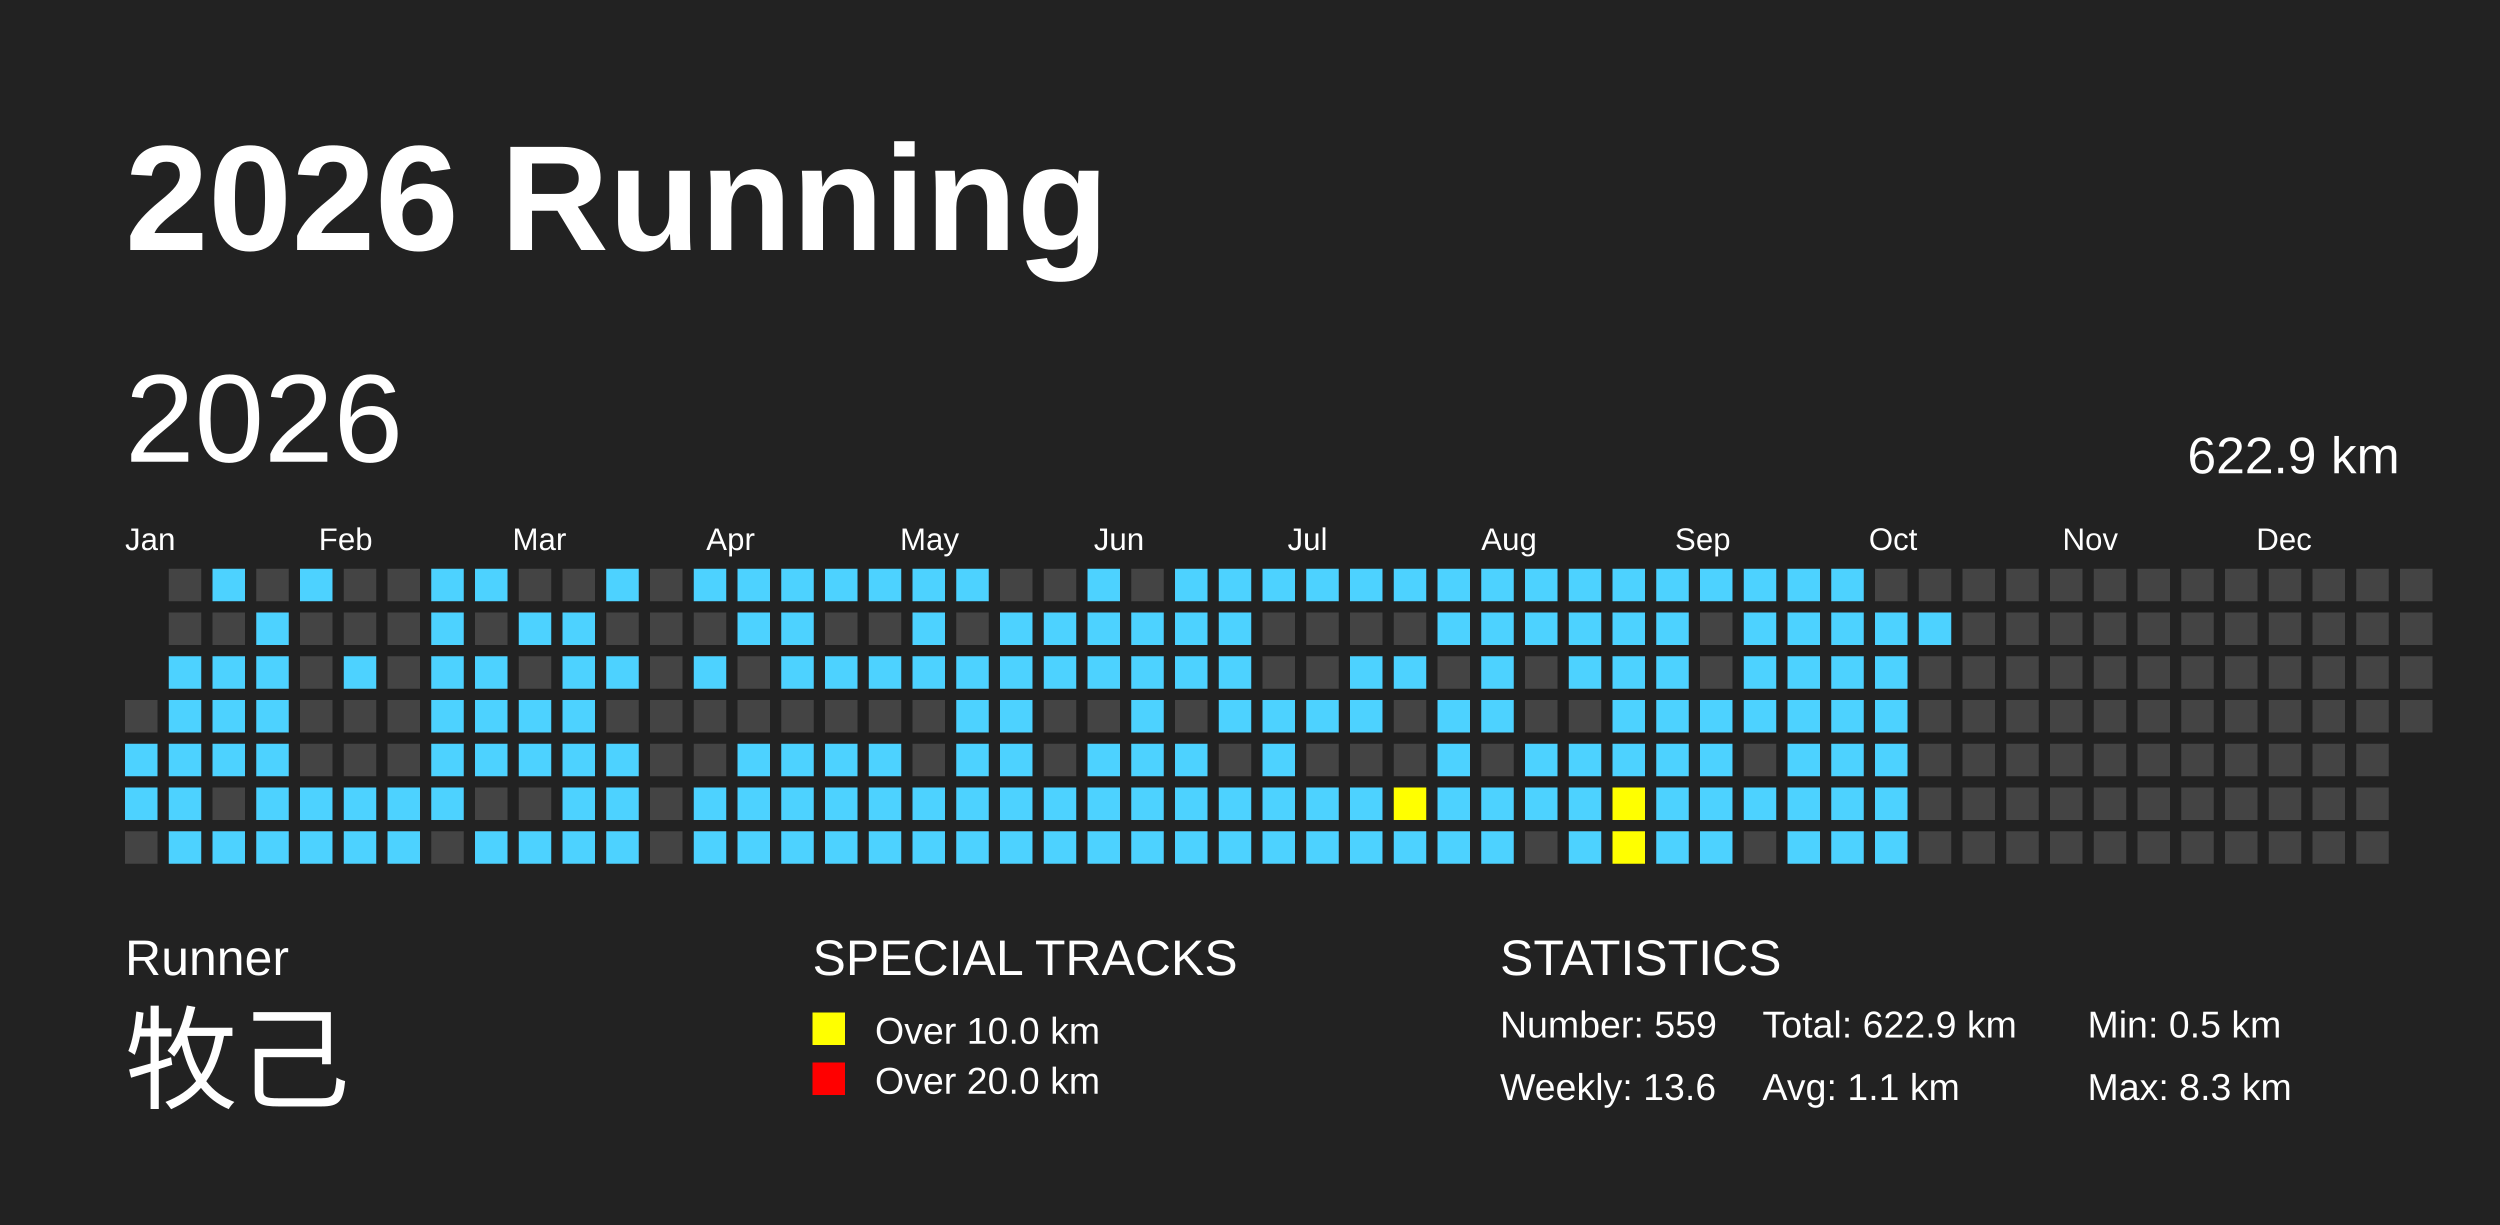
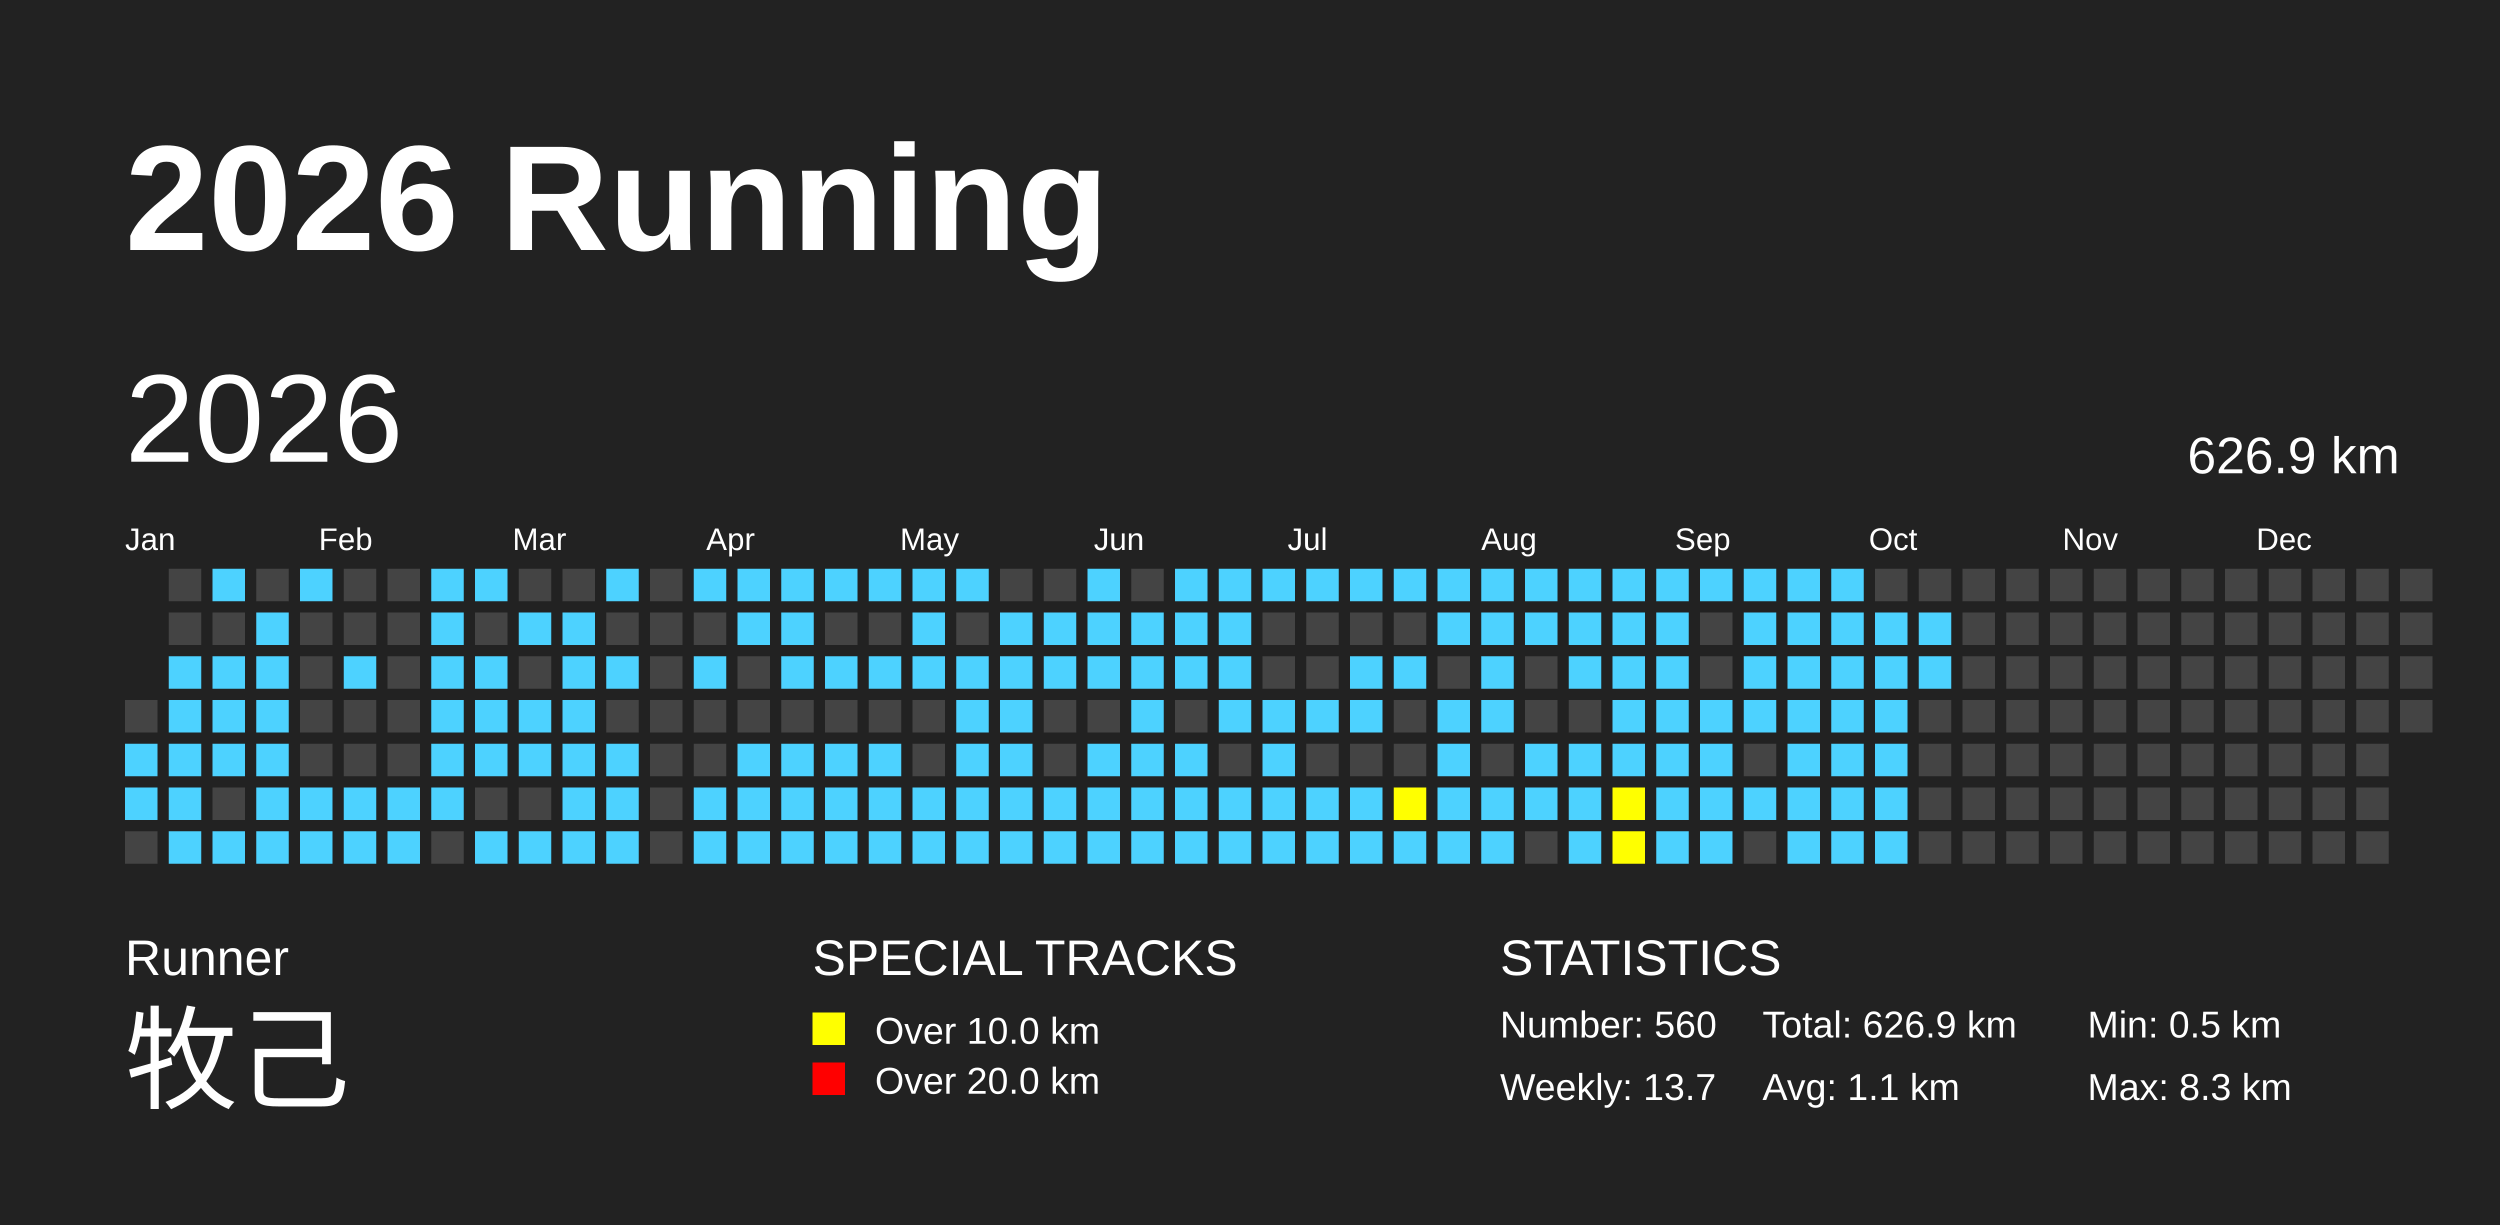
<svg xmlns="http://www.w3.org/2000/svg" baseProfile="full" height="98mm" version="1.1" viewBox="0,0,200,98" width="200mm">
  <defs>
    <pattern height="2" id="indoor-stripe" patternUnits="userSpaceOnUse" width="2">
      <line stroke="white" stroke-opacity="0.45" stroke-width="0.5" x1="0" x2="2" y1="2" y2="0" />
    </pattern>
  </defs>
  <rect fill="#222222" height="98" width="200" x="0" y="0" />
  <text fill="#FFFFFF" style="font-size:12px; font-family:Arial; font-weight:bold;" x="10" y="20">2026 Running</text>
  <text fill="#FFFFFF" style="font-size:4px; font-family:Arial" x="10" y="78">Runner</text>
  <text fill="#FFFFFF" style="font-size:9px; font-family:Arial" x="10" y="88">牧己</text>
  <text fill="#FFFFFF" style="font-size:4px; font-family:Arial" x="65" y="78">SPECIAL TRACKS</text>
  <rect fill="yellow" height="2.6" width="2.6" x="65" y="81" />
  <text fill="#FFFFFF" style="font-size:3px; font-family:Arial" x="70" y="83.5">Over 10.0 km</text>
  <rect fill="red" height="2.6" width="2.6" x="65" y="85" />
  <text fill="#FFFFFF" style="font-size:3px; font-family:Arial" x="70" y="87.5">Over 20.0 km</text>
  <text fill="#FFFFFF" style="font-size:4px; font-family:Arial" x="120" y="78">STATISTICS</text>
-   <text fill="#FFFFFF" style="font-size:3px; font-family:Arial" x="120" y="83">Number: 559</text>
-   <text fill="#FFFFFF" style="font-size:3px; font-family:Arial" x="120" y="88">Weekly: 13.6</text>
-   <text fill="#FFFFFF" style="font-size:3px; font-family:Arial" x="141" y="83">Total: 622.9 km</text>
+   <text fill="#FFFFFF" style="font-size:3px; font-family:Arial" x="120" y="83">Number: 560</text>
+   <text fill="#FFFFFF" style="font-size:3px; font-family:Arial" x="120" y="88">Weekly: 13.7</text>
+   <text fill="#FFFFFF" style="font-size:3px; font-family:Arial" x="141" y="83">Total: 626.9 km</text>
  <text fill="#FFFFFF" style="font-size:3px; font-family:Arial" x="141" y="88">Avg: 1.1 km</text>
  <text fill="#FFFFFF" style="font-size:3px; font-family:Arial" x="167" y="83">Min: 0.5 km</text>
  <text fill="#FFFFFF" style="font-size:3px; font-family:Arial" x="167" y="88">Max: 8.3 km</text>
  <text dominant-baseline="hanging" fill="#FFFFFF" style="font-size:10.0px; font-family:Arial;" x="10" y="30">2026</text>
-   <text dominant-baseline="hanging" fill="#FFFFFF" style="font-size:4.125px; font-family:Arial;" x="175" y="35">622.9 km</text>
+   <text dominant-baseline="hanging" fill="#FFFFFF" style="font-size:4.125px; font-family:Arial;" x="175" y="35">626.9 km</text>
  <text fill="#FFFFFF" style="font-size:2.5px; font-family:Arial" x="10.0" y="44">Jan</text>
  <text fill="#FFFFFF" style="font-size:2.5px; font-family:Arial" x="25.5" y="44">Feb</text>
  <text fill="#FFFFFF" style="font-size:2.5px; font-family:Arial" x="41.0" y="44">Mar</text>
  <text fill="#FFFFFF" style="font-size:2.5px; font-family:Arial" x="56.5" y="44">Apr</text>
  <text fill="#FFFFFF" style="font-size:2.5px; font-family:Arial" x="72.0" y="44">May</text>
  <text fill="#FFFFFF" style="font-size:2.5px; font-family:Arial" x="87.5" y="44">Jun</text>
  <text fill="#FFFFFF" style="font-size:2.5px; font-family:Arial" x="103.0" y="44">Jul</text>
  <text fill="#FFFFFF" style="font-size:2.5px; font-family:Arial" x="118.5" y="44">Aug</text>
  <text fill="#FFFFFF" style="font-size:2.5px; font-family:Arial" x="134.0" y="44">Sep</text>
  <text fill="#FFFFFF" style="font-size:2.5px; font-family:Arial" x="149.5" y="44">Oct</text>
  <text fill="#FFFFFF" style="font-size:2.5px; font-family:Arial" x="165.0" y="44">Nov</text>
  <text fill="#FFFFFF" style="font-size:2.5px; font-family:Arial" x="180.5" y="44">Dec</text>
  <rect fill="#444444" height="2.6" width="2.6" x="10.0" y="56.0" />
  <rect fill="#4DD2FF" height="2.6" width="2.6" x="10.0" y="59.5" />
  <rect fill="#4DD2FF" height="2.6" width="2.6" x="10.0" y="63.0" />
  <rect fill="#444444" height="2.6" width="2.6" x="10.0" y="66.5" />
  <rect fill="#444444" height="2.6" width="2.6" x="13.5" y="45.5" />
  <rect fill="#444444" height="2.6" width="2.6" x="13.5" y="49.0" />
  <rect fill="#4DD2FF" height="2.6" width="2.6" x="13.5" y="52.5" />
  <rect fill="#4DD2FF" height="2.6" width="2.6" x="13.5" y="56.0" />
  <rect fill="#4DD2FF" height="2.6" width="2.6" x="13.5" y="59.5" />
  <rect fill="#4DD2FF" height="2.6" width="2.6" x="13.5" y="63.0" />
  <rect fill="#4DD2FF" height="2.6" width="2.6" x="13.5" y="66.5" />
  <rect fill="#4DD2FF" height="2.6" width="2.6" x="17.0" y="45.5" />
  <rect fill="#444444" height="2.6" width="2.6" x="17.0" y="49.0" />
  <rect fill="#4DD2FF" height="2.6" width="2.6" x="17.0" y="52.5" />
  <rect fill="#4DD2FF" height="2.6" width="2.6" x="17.0" y="56.0" />
  <rect fill="#4DD2FF" height="2.6" width="2.6" x="17.0" y="59.5" />
  <rect fill="#444444" height="2.6" width="2.6" x="17.0" y="63.0" />
  <rect fill="#4DD2FF" height="2.6" width="2.6" x="17.0" y="66.5" />
  <rect fill="#444444" height="2.6" width="2.6" x="20.5" y="45.5" />
  <rect fill="#4DD2FF" height="2.6" width="2.6" x="20.5" y="49.0" />
  <rect fill="#4DD2FF" height="2.6" width="2.6" x="20.5" y="52.5" />
  <rect fill="#4DD2FF" height="2.6" width="2.6" x="20.5" y="56.0" />
  <rect fill="#4DD2FF" height="2.6" width="2.6" x="20.5" y="59.5" />
  <rect fill="#4DD2FF" height="2.6" width="2.6" x="20.5" y="63.0" />
  <rect fill="#4DD2FF" height="2.6" width="2.6" x="20.5" y="66.5" />
  <rect fill="#4DD2FF" height="2.6" width="2.6" x="24.0" y="45.5" />
  <rect fill="#444444" height="2.6" width="2.6" x="24.0" y="49.0" />
  <rect fill="#444444" height="2.6" width="2.6" x="24.0" y="52.5" />
  <rect fill="#444444" height="2.6" width="2.6" x="24.0" y="56.0" />
  <rect fill="#444444" height="2.6" width="2.6" x="24.0" y="59.5" />
  <rect fill="#4DD2FF" height="2.6" width="2.6" x="24.0" y="63.0" />
  <rect fill="#4DD2FF" height="2.6" width="2.6" x="24.0" y="66.5" />
  <rect fill="#444444" height="2.6" width="2.6" x="27.5" y="45.5" />
  <rect fill="#444444" height="2.6" width="2.6" x="27.5" y="49.0" />
  <rect fill="#4DD2FF" height="2.6" width="2.6" x="27.5" y="52.5" />
  <rect fill="#444444" height="2.6" width="2.6" x="27.5" y="56.0" />
  <rect fill="#444444" height="2.6" width="2.6" x="27.5" y="59.5" />
  <rect fill="#4DD2FF" height="2.6" width="2.6" x="27.5" y="63.0" />
  <rect fill="#4DD2FF" height="2.6" width="2.6" x="27.5" y="66.5" />
  <rect fill="#444444" height="2.6" width="2.6" x="31.0" y="45.5" />
  <rect fill="#444444" height="2.6" width="2.6" x="31.0" y="49.0" />
  <rect fill="#444444" height="2.6" width="2.6" x="31.0" y="52.5" />
  <rect fill="#444444" height="2.6" width="2.6" x="31.0" y="56.0" />
  <rect fill="#444444" height="2.6" width="2.6" x="31.0" y="59.5" />
  <rect fill="#4DD2FF" height="2.6" width="2.6" x="31.0" y="63.0" />
  <rect fill="#4DD2FF" height="2.6" width="2.6" x="31.0" y="66.5" />
  <rect fill="#4DD2FF" height="2.6" width="2.6" x="34.5" y="45.5" />
  <rect fill="#4DD2FF" height="2.6" width="2.6" x="34.5" y="49.0" />
  <rect fill="#4DD2FF" height="2.6" width="2.6" x="34.5" y="52.5" />
  <rect fill="#4DD2FF" height="2.6" width="2.6" x="34.5" y="56.0" />
  <rect fill="#4DD2FF" height="2.6" width="2.6" x="34.5" y="59.5" />
  <rect fill="#4DD2FF" height="2.6" width="2.6" x="34.5" y="63.0" />
  <rect fill="#444444" height="2.6" width="2.6" x="34.5" y="66.5" />
  <rect fill="#4DD2FF" height="2.6" width="2.6" x="38.0" y="45.5" />
  <rect fill="#444444" height="2.6" width="2.6" x="38.0" y="49.0" />
  <rect fill="#4DD2FF" height="2.6" width="2.6" x="38.0" y="52.5" />
  <rect fill="#4DD2FF" height="2.6" width="2.6" x="38.0" y="56.0" />
  <rect fill="#4DD2FF" height="2.6" width="2.6" x="38.0" y="59.5" />
  <rect fill="#444444" height="2.6" width="2.6" x="38.0" y="63.0" />
  <rect fill="#4DD2FF" height="2.6" width="2.6" x="38.0" y="66.5" />
  <rect fill="#444444" height="2.6" width="2.6" x="41.5" y="45.5" />
  <rect fill="#4DD2FF" height="2.6" width="2.6" x="41.5" y="49.0" />
  <rect fill="#444444" height="2.6" width="2.6" x="41.5" y="52.5" />
  <rect fill="#4DD2FF" height="2.6" width="2.6" x="41.5" y="56.0" />
  <rect fill="#4DD2FF" height="2.6" width="2.6" x="41.5" y="59.5" />
  <rect fill="#444444" height="2.6" width="2.6" x="41.5" y="63.0" />
  <rect fill="#4DD2FF" height="2.6" width="2.6" x="41.5" y="66.5" />
  <rect fill="#444444" height="2.6" width="2.6" x="45.0" y="45.5" />
  <rect fill="#4DD2FF" height="2.6" width="2.6" x="45.0" y="49.0" />
  <rect fill="#4DD2FF" height="2.6" width="2.6" x="45.0" y="52.5" />
  <rect fill="#4DD2FF" height="2.6" width="2.6" x="45.0" y="56.0" />
  <rect fill="#4DD2FF" height="2.6" width="2.6" x="45.0" y="59.5" />
  <rect fill="#4DD2FF" height="2.6" width="2.6" x="45.0" y="63.0" />
  <rect fill="#4DD2FF" height="2.6" width="2.6" x="45.0" y="66.5" />
  <rect fill="#4DD2FF" height="2.6" width="2.6" x="48.5" y="45.5" />
  <rect fill="#444444" height="2.6" width="2.6" x="48.5" y="49.0" />
  <rect fill="#4DD2FF" height="2.6" width="2.6" x="48.5" y="52.5" />
  <rect fill="#444444" height="2.6" width="2.6" x="48.5" y="56.0" />
  <rect fill="#4DD2FF" height="2.6" width="2.6" x="48.5" y="59.5" />
  <rect fill="#4DD2FF" height="2.6" width="2.6" x="48.5" y="63.0" />
  <rect fill="#4DD2FF" height="2.6" width="2.6" x="48.5" y="66.5" />
  <rect fill="#444444" height="2.6" width="2.6" x="52.0" y="45.5" />
  <rect fill="#444444" height="2.6" width="2.6" x="52.0" y="49.0" />
  <rect fill="#444444" height="2.6" width="2.6" x="52.0" y="52.5" />
  <rect fill="#444444" height="2.6" width="2.6" x="52.0" y="56.0" />
  <rect fill="#444444" height="2.6" width="2.6" x="52.0" y="59.5" />
  <rect fill="#444444" height="2.6" width="2.6" x="52.0" y="63.0" />
  <rect fill="#444444" height="2.6" width="2.6" x="52.0" y="66.5" />
  <rect fill="#4DD2FF" height="2.6" width="2.6" x="55.5" y="45.5" />
  <rect fill="#444444" height="2.6" width="2.6" x="55.5" y="49.0" />
  <rect fill="#4DD2FF" height="2.6" width="2.6" x="55.5" y="52.5" />
  <rect fill="#444444" height="2.6" width="2.6" x="55.5" y="56.0" />
  <rect fill="#444444" height="2.6" width="2.6" x="55.5" y="59.5" />
  <rect fill="#4DD2FF" height="2.6" width="2.6" x="55.5" y="63.0" />
  <rect fill="#4DD2FF" height="2.6" width="2.6" x="55.5" y="66.5" />
  <rect fill="#4DD2FF" height="2.6" width="2.6" x="59.0" y="45.5" />
  <rect fill="#4DD2FF" height="2.6" width="2.6" x="59.0" y="49.0" />
  <rect fill="#444444" height="2.6" width="2.6" x="59.0" y="52.5" />
  <rect fill="#444444" height="2.6" width="2.6" x="59.0" y="56.0" />
  <rect fill="#4DD2FF" height="2.6" width="2.6" x="59.0" y="59.5" />
  <rect fill="#4DD2FF" height="2.6" width="2.6" x="59.0" y="63.0" />
  <rect fill="#4DD2FF" height="2.6" width="2.6" x="59.0" y="66.5" />
  <rect fill="#4DD2FF" height="2.6" width="2.6" x="62.5" y="45.5" />
  <rect fill="#4DD2FF" height="2.6" width="2.6" x="62.5" y="49.0" />
  <rect fill="#4DD2FF" height="2.6" width="2.6" x="62.5" y="52.5" />
  <rect fill="#444444" height="2.6" width="2.6" x="62.5" y="56.0" />
  <rect fill="#4DD2FF" height="2.6" width="2.6" x="62.5" y="59.5" />
  <rect fill="#4DD2FF" height="2.6" width="2.6" x="62.5" y="63.0" />
  <rect fill="#4DD2FF" height="2.6" width="2.6" x="62.5" y="66.5" />
  <rect fill="#4DD2FF" height="2.6" width="2.6" x="66.0" y="45.5" />
  <rect fill="#444444" height="2.6" width="2.6" x="66.0" y="49.0" />
  <rect fill="#4DD2FF" height="2.6" width="2.6" x="66.0" y="52.5" />
  <rect fill="#444444" height="2.6" width="2.6" x="66.0" y="56.0" />
  <rect fill="#4DD2FF" height="2.6" width="2.6" x="66.0" y="59.5" />
  <rect fill="#4DD2FF" height="2.6" width="2.6" x="66.0" y="63.0" />
  <rect fill="#4DD2FF" height="2.6" width="2.6" x="66.0" y="66.5" />
  <rect fill="#4DD2FF" height="2.6" width="2.6" x="69.5" y="45.5" />
  <rect fill="#444444" height="2.6" width="2.6" x="69.5" y="49.0" />
  <rect fill="#4DD2FF" height="2.6" width="2.6" x="69.5" y="52.5" />
  <rect fill="#444444" height="2.6" width="2.6" x="69.5" y="56.0" />
  <rect fill="#4DD2FF" height="2.6" width="2.6" x="69.5" y="59.5" />
  <rect fill="#4DD2FF" height="2.6" width="2.6" x="69.5" y="63.0" />
  <rect fill="#4DD2FF" height="2.6" width="2.6" x="69.5" y="66.5" />
  <rect fill="#4DD2FF" height="2.6" width="2.6" x="73.0" y="45.5" />
  <rect fill="#4DD2FF" height="2.6" width="2.6" x="73.0" y="49.0" />
  <rect fill="#4DD2FF" height="2.6" width="2.6" x="73.0" y="52.5" />
  <rect fill="#444444" height="2.6" width="2.6" x="73.0" y="56.0" />
  <rect fill="#444444" height="2.6" width="2.6" x="73.0" y="59.5" />
  <rect fill="#4DD2FF" height="2.6" width="2.6" x="73.0" y="63.0" />
  <rect fill="#4DD2FF" height="2.6" width="2.6" x="73.0" y="66.5" />
  <rect fill="#4DD2FF" height="2.6" width="2.6" x="76.5" y="45.5" />
  <rect fill="#444444" height="2.6" width="2.6" x="76.5" y="49.0" />
  <rect fill="#4DD2FF" height="2.6" width="2.6" x="76.5" y="52.5" />
  <rect fill="#4DD2FF" height="2.6" width="2.6" x="76.5" y="56.0" />
  <rect fill="#4DD2FF" height="2.6" width="2.6" x="76.5" y="59.5" />
  <rect fill="#4DD2FF" height="2.6" width="2.6" x="76.5" y="63.0" />
  <rect fill="#4DD2FF" height="2.6" width="2.6" x="76.5" y="66.5" />
  <rect fill="#444444" height="2.6" width="2.6" x="80.0" y="45.5" />
  <rect fill="#4DD2FF" height="2.6" width="2.6" x="80.0" y="49.0" />
  <rect fill="#4DD2FF" height="2.6" width="2.6" x="80.0" y="52.5" />
  <rect fill="#4DD2FF" height="2.6" width="2.6" x="80.0" y="56.0" />
  <rect fill="#4DD2FF" height="2.6" width="2.6" x="80.0" y="59.5" />
  <rect fill="#4DD2FF" height="2.6" width="2.6" x="80.0" y="63.0" />
  <rect fill="#4DD2FF" height="2.6" width="2.6" x="80.0" y="66.5" />
  <rect fill="#444444" height="2.6" width="2.6" x="83.5" y="45.5" />
  <rect fill="#4DD2FF" height="2.6" width="2.6" x="83.5" y="49.0" />
  <rect fill="#4DD2FF" height="2.6" width="2.6" x="83.5" y="52.5" />
  <rect fill="#444444" height="2.6" width="2.6" x="83.5" y="56.0" />
  <rect fill="#444444" height="2.6" width="2.6" x="83.5" y="59.5" />
  <rect fill="#4DD2FF" height="2.6" width="2.6" x="83.5" y="63.0" />
  <rect fill="#4DD2FF" height="2.6" width="2.6" x="83.5" y="66.5" />
  <rect fill="#4DD2FF" height="2.6" width="2.6" x="87.0" y="45.5" />
  <rect fill="#4DD2FF" height="2.6" width="2.6" x="87.0" y="49.0" />
  <rect fill="#4DD2FF" height="2.6" width="2.6" x="87.0" y="52.5" />
  <rect fill="#444444" height="2.6" width="2.6" x="87.0" y="56.0" />
  <rect fill="#4DD2FF" height="2.6" width="2.6" x="87.0" y="59.5" />
  <rect fill="#4DD2FF" height="2.6" width="2.6" x="87.0" y="63.0" />
  <rect fill="#4DD2FF" height="2.6" width="2.6" x="87.0" y="66.5" />
  <rect fill="#444444" height="2.6" width="2.6" x="90.5" y="45.5" />
  <rect fill="#4DD2FF" height="2.6" width="2.6" x="90.5" y="49.0" />
  <rect fill="#4DD2FF" height="2.6" width="2.6" x="90.5" y="52.5" />
  <rect fill="#4DD2FF" height="2.6" width="2.6" x="90.5" y="56.0" />
  <rect fill="#4DD2FF" height="2.6" width="2.6" x="90.5" y="59.5" />
  <rect fill="#4DD2FF" height="2.6" width="2.6" x="90.5" y="63.0" />
  <rect fill="#4DD2FF" height="2.6" width="2.6" x="90.5" y="66.5" />
  <rect fill="#4DD2FF" height="2.6" width="2.6" x="94.0" y="45.5" />
  <rect fill="#4DD2FF" height="2.6" width="2.6" x="94.0" y="49.0" />
  <rect fill="#4DD2FF" height="2.6" width="2.6" x="94.0" y="52.5" />
  <rect fill="#444444" height="2.6" width="2.6" x="94.0" y="56.0" />
  <rect fill="#4DD2FF" height="2.6" width="2.6" x="94.0" y="59.5" />
  <rect fill="#4DD2FF" height="2.6" width="2.6" x="94.0" y="63.0" />
  <rect fill="#4DD2FF" height="2.6" width="2.6" x="94.0" y="66.5" />
  <rect fill="#4DD2FF" height="2.6" width="2.6" x="97.5" y="45.5" />
  <rect fill="#4DD2FF" height="2.6" width="2.6" x="97.5" y="49.0" />
  <rect fill="#4DD2FF" height="2.6" width="2.6" x="97.5" y="52.5" />
  <rect fill="#4DD2FF" height="2.6" width="2.6" x="97.5" y="56.0" />
  <rect fill="#444444" height="2.6" width="2.6" x="97.5" y="59.5" />
  <rect fill="#4DD2FF" height="2.6" width="2.6" x="97.5" y="63.0" />
  <rect fill="#4DD2FF" height="2.6" width="2.6" x="97.5" y="66.5" />
  <rect fill="#4DD2FF" height="2.6" width="2.6" x="101.0" y="45.5" />
  <rect fill="#444444" height="2.6" width="2.6" x="101.0" y="49.0" />
  <rect fill="#444444" height="2.6" width="2.6" x="101.0" y="52.5" />
  <rect fill="#4DD2FF" height="2.6" width="2.6" x="101.0" y="56.0" />
  <rect fill="#4DD2FF" height="2.6" width="2.6" x="101.0" y="59.5" />
  <rect fill="#4DD2FF" height="2.6" width="2.6" x="101.0" y="63.0" />
  <rect fill="#4DD2FF" height="2.6" width="2.6" x="101.0" y="66.5" />
  <rect fill="#4DD2FF" height="2.6" width="2.6" x="104.5" y="45.5" />
  <rect fill="#444444" height="2.6" width="2.6" x="104.5" y="49.0" />
  <rect fill="#444444" height="2.6" width="2.6" x="104.5" y="52.5" />
  <rect fill="#4DD2FF" height="2.6" width="2.6" x="104.5" y="56.0" />
  <rect fill="#444444" height="2.6" width="2.6" x="104.5" y="59.5" />
  <rect fill="#4DD2FF" height="2.6" width="2.6" x="104.5" y="63.0" />
  <rect fill="#4DD2FF" height="2.6" width="2.6" x="104.5" y="66.5" />
  <rect fill="#4DD2FF" height="2.6" width="2.6" x="108.0" y="45.5" />
  <rect fill="#444444" height="2.6" width="2.6" x="108.0" y="49.0" />
  <rect fill="#4DD2FF" height="2.6" width="2.6" x="108.0" y="52.5" />
  <rect fill="#4DD2FF" height="2.6" width="2.6" x="108.0" y="56.0" />
  <rect fill="#444444" height="2.6" width="2.6" x="108.0" y="59.5" />
  <rect fill="#4DD2FF" height="2.6" width="2.6" x="108.0" y="63.0" />
  <rect fill="#4DD2FF" height="2.6" width="2.6" x="108.0" y="66.5" />
  <rect fill="#4DD2FF" height="2.6" width="2.6" x="111.5" y="45.5" />
  <rect fill="#444444" height="2.6" width="2.6" x="111.5" y="49.0" />
  <rect fill="#4DD2FF" height="2.6" width="2.6" x="111.5" y="52.5" />
  <rect fill="#444444" height="2.6" width="2.6" x="111.5" y="56.0" />
  <rect fill="#444444" height="2.6" width="2.6" x="111.5" y="59.5" />
  <rect fill="yellow" height="2.6" width="2.6" x="111.5" y="63.0" />
  <rect fill="#4DD2FF" height="2.6" width="2.6" x="111.5" y="66.5" />
  <rect fill="#4DD2FF" height="2.6" width="2.6" x="115.0" y="45.5" />
  <rect fill="#4DD2FF" height="2.6" width="2.6" x="115.0" y="49.0" />
  <rect fill="#444444" height="2.6" width="2.6" x="115.0" y="52.5" />
  <rect fill="#4DD2FF" height="2.6" width="2.6" x="115.0" y="56.0" />
  <rect fill="#4DD2FF" height="2.6" width="2.6" x="115.0" y="59.5" />
  <rect fill="#4DD2FF" height="2.6" width="2.6" x="115.0" y="63.0" />
  <rect fill="#4DD2FF" height="2.6" width="2.6" x="115.0" y="66.5" />
  <rect fill="#4DD2FF" height="2.6" width="2.6" x="118.5" y="45.5" />
  <rect fill="#4DD2FF" height="2.6" width="2.6" x="118.5" y="49.0" />
  <rect fill="#4DD2FF" height="2.6" width="2.6" x="118.5" y="52.5" />
  <rect fill="#4DD2FF" height="2.6" width="2.6" x="118.5" y="56.0" />
  <rect fill="#444444" height="2.6" width="2.6" x="118.5" y="59.5" />
  <rect fill="#4DD2FF" height="2.6" width="2.6" x="118.5" y="63.0" />
  <rect fill="#4DD2FF" height="2.6" width="2.6" x="118.5" y="66.5" />
  <rect fill="#4DD2FF" height="2.6" width="2.6" x="122.0" y="45.5" />
  <rect fill="#4DD2FF" height="2.6" width="2.6" x="122.0" y="49.0" />
  <rect fill="#444444" height="2.6" width="2.6" x="122.0" y="52.5" />
  <rect fill="#444444" height="2.6" width="2.6" x="122.0" y="56.0" />
  <rect fill="#4DD2FF" height="2.6" width="2.6" x="122.0" y="59.5" />
  <rect fill="#4DD2FF" height="2.6" width="2.6" x="122.0" y="63.0" />
  <rect fill="#444444" height="2.6" width="2.6" x="122.0" y="66.5" />
  <rect fill="#4DD2FF" height="2.6" width="2.6" x="125.5" y="45.5" />
  <rect fill="#4DD2FF" height="2.6" width="2.6" x="125.5" y="49.0" />
  <rect fill="#4DD2FF" height="2.6" width="2.6" x="125.5" y="52.5" />
  <rect fill="#444444" height="2.6" width="2.6" x="125.5" y="56.0" />
  <rect fill="#4DD2FF" height="2.6" width="2.6" x="125.5" y="59.5" />
  <rect fill="#4DD2FF" height="2.6" width="2.6" x="125.5" y="63.0" />
  <rect fill="#4DD2FF" height="2.6" width="2.6" x="125.5" y="66.5" />
  <rect fill="#4DD2FF" height="2.6" width="2.6" x="129.0" y="45.5" />
  <rect fill="#4DD2FF" height="2.6" width="2.6" x="129.0" y="49.0" />
  <rect fill="#4DD2FF" height="2.6" width="2.6" x="129.0" y="52.5" />
  <rect fill="#4DD2FF" height="2.6" width="2.6" x="129.0" y="56.0" />
  <rect fill="#4DD2FF" height="2.6" width="2.6" x="129.0" y="59.5" />
  <rect fill="yellow" height="2.6" width="2.6" x="129.0" y="63.0" />
  <rect fill="yellow" height="2.6" width="2.6" x="129.0" y="66.5" />
  <rect fill="#4DD2FF" height="2.6" width="2.6" x="132.5" y="45.5" />
  <rect fill="#4DD2FF" height="2.6" width="2.6" x="132.5" y="49.0" />
  <rect fill="#4DD2FF" height="2.6" width="2.6" x="132.5" y="52.5" />
  <rect fill="#4DD2FF" height="2.6" width="2.6" x="132.5" y="56.0" />
  <rect fill="#4DD2FF" height="2.6" width="2.6" x="132.5" y="59.5" />
  <rect fill="#4DD2FF" height="2.6" width="2.6" x="132.5" y="63.0" />
  <rect fill="#4DD2FF" height="2.6" width="2.6" x="132.5" y="66.5" />
  <rect fill="#4DD2FF" height="2.6" width="2.6" x="136.0" y="45.5" />
  <rect fill="#444444" height="2.6" width="2.6" x="136.0" y="49.0" />
  <rect fill="#444444" height="2.6" width="2.6" x="136.0" y="52.5" />
  <rect fill="#4DD2FF" height="2.6" width="2.6" x="136.0" y="56.0" />
  <rect fill="#4DD2FF" height="2.6" width="2.6" x="136.0" y="59.5" />
  <rect fill="#4DD2FF" height="2.6" width="2.6" x="136.0" y="63.0" />
  <rect fill="#4DD2FF" height="2.6" width="2.6" x="136.0" y="66.5" />
  <rect fill="#4DD2FF" height="2.6" width="2.6" x="139.5" y="45.5" />
  <rect fill="#4DD2FF" height="2.6" width="2.6" x="139.5" y="49.0" />
  <rect fill="#4DD2FF" height="2.6" width="2.6" x="139.5" y="52.5" />
  <rect fill="#4DD2FF" height="2.6" width="2.6" x="139.5" y="56.0" />
  <rect fill="#444444" height="2.6" width="2.6" x="139.5" y="59.5" />
  <rect fill="#4DD2FF" height="2.6" width="2.6" x="139.5" y="63.0" />
  <rect fill="#444444" height="2.6" width="2.6" x="139.5" y="66.5" />
  <rect fill="#4DD2FF" height="2.6" width="2.6" x="143.0" y="45.5" />
  <rect fill="#4DD2FF" height="2.6" width="2.6" x="143.0" y="49.0" />
  <rect fill="#4DD2FF" height="2.6" width="2.6" x="143.0" y="52.5" />
  <rect fill="#4DD2FF" height="2.6" width="2.6" x="143.0" y="56.0" />
  <rect fill="#4DD2FF" height="2.6" width="2.6" x="143.0" y="59.5" />
  <rect fill="#4DD2FF" height="2.6" width="2.6" x="143.0" y="63.0" />
  <rect fill="#4DD2FF" height="2.6" width="2.6" x="143.0" y="66.5" />
  <rect fill="#4DD2FF" height="2.6" width="2.6" x="146.5" y="45.5" />
  <rect fill="#4DD2FF" height="2.6" width="2.6" x="146.5" y="49.0" />
  <rect fill="#4DD2FF" height="2.6" width="2.6" x="146.5" y="52.5" />
  <rect fill="#4DD2FF" height="2.6" width="2.6" x="146.5" y="56.0" />
  <rect fill="#4DD2FF" height="2.6" width="2.6" x="146.5" y="59.5" />
  <rect fill="#4DD2FF" height="2.6" width="2.6" x="146.5" y="63.0" />
  <rect fill="#4DD2FF" height="2.6" width="2.6" x="146.5" y="66.5" />
  <rect fill="#444444" height="2.6" width="2.6" x="150.0" y="45.5" />
  <rect fill="#4DD2FF" height="2.6" width="2.6" x="150.0" y="49.0" />
  <rect fill="#4DD2FF" height="2.6" width="2.6" x="150.0" y="52.5" />
  <rect fill="#4DD2FF" height="2.6" width="2.6" x="150.0" y="56.0" />
  <rect fill="#4DD2FF" height="2.6" width="2.6" x="150.0" y="59.5" />
  <rect fill="#4DD2FF" height="2.6" width="2.6" x="150.0" y="63.0" />
  <rect fill="#4DD2FF" height="2.6" width="2.6" x="150.0" y="66.5" />
  <rect fill="#444444" height="2.6" width="2.6" x="153.5" y="45.5" />
  <rect fill="#4DD2FF" height="2.6" width="2.6" x="153.5" y="49.0" />
-   <rect fill="#444444" height="2.6" width="2.6" x="153.5" y="52.5" />
+   <rect fill="#4DD2FF" height="2.6" width="2.6" x="153.5" y="52.5" />
  <rect fill="#444444" height="2.6" width="2.6" x="153.5" y="56.0" />
  <rect fill="#444444" height="2.6" width="2.6" x="153.5" y="59.5" />
  <rect fill="#444444" height="2.6" width="2.6" x="153.5" y="63.0" />
  <rect fill="#444444" height="2.6" width="2.6" x="153.5" y="66.5" />
  <rect fill="#444444" height="2.6" width="2.6" x="157.0" y="45.5" />
  <rect fill="#444444" height="2.6" width="2.6" x="157.0" y="49.0" />
  <rect fill="#444444" height="2.6" width="2.6" x="157.0" y="52.5" />
  <rect fill="#444444" height="2.6" width="2.6" x="157.0" y="56.0" />
  <rect fill="#444444" height="2.6" width="2.6" x="157.0" y="59.5" />
  <rect fill="#444444" height="2.6" width="2.6" x="157.0" y="63.0" />
  <rect fill="#444444" height="2.6" width="2.6" x="157.0" y="66.5" />
  <rect fill="#444444" height="2.6" width="2.6" x="160.5" y="45.5" />
  <rect fill="#444444" height="2.6" width="2.6" x="160.5" y="49.0" />
  <rect fill="#444444" height="2.6" width="2.6" x="160.5" y="52.5" />
  <rect fill="#444444" height="2.6" width="2.6" x="160.5" y="56.0" />
  <rect fill="#444444" height="2.6" width="2.6" x="160.5" y="59.5" />
  <rect fill="#444444" height="2.6" width="2.6" x="160.5" y="63.0" />
  <rect fill="#444444" height="2.6" width="2.6" x="160.5" y="66.5" />
  <rect fill="#444444" height="2.6" width="2.6" x="164.0" y="45.5" />
  <rect fill="#444444" height="2.6" width="2.6" x="164.0" y="49.0" />
  <rect fill="#444444" height="2.6" width="2.6" x="164.0" y="52.5" />
  <rect fill="#444444" height="2.6" width="2.6" x="164.0" y="56.0" />
  <rect fill="#444444" height="2.6" width="2.6" x="164.0" y="59.5" />
  <rect fill="#444444" height="2.6" width="2.6" x="164.0" y="63.0" />
  <rect fill="#444444" height="2.6" width="2.6" x="164.0" y="66.5" />
  <rect fill="#444444" height="2.6" width="2.6" x="167.5" y="45.5" />
  <rect fill="#444444" height="2.6" width="2.6" x="167.5" y="49.0" />
  <rect fill="#444444" height="2.6" width="2.6" x="167.5" y="52.5" />
  <rect fill="#444444" height="2.6" width="2.6" x="167.5" y="56.0" />
  <rect fill="#444444" height="2.6" width="2.6" x="167.5" y="59.5" />
  <rect fill="#444444" height="2.6" width="2.6" x="167.5" y="63.0" />
  <rect fill="#444444" height="2.6" width="2.6" x="167.5" y="66.5" />
  <rect fill="#444444" height="2.6" width="2.6" x="171.0" y="45.5" />
  <rect fill="#444444" height="2.6" width="2.6" x="171.0" y="49.0" />
  <rect fill="#444444" height="2.6" width="2.6" x="171.0" y="52.5" />
  <rect fill="#444444" height="2.6" width="2.6" x="171.0" y="56.0" />
  <rect fill="#444444" height="2.6" width="2.6" x="171.0" y="59.5" />
  <rect fill="#444444" height="2.6" width="2.6" x="171.0" y="63.0" />
  <rect fill="#444444" height="2.6" width="2.6" x="171.0" y="66.5" />
  <rect fill="#444444" height="2.6" width="2.6" x="174.5" y="45.5" />
  <rect fill="#444444" height="2.6" width="2.6" x="174.5" y="49.0" />
  <rect fill="#444444" height="2.6" width="2.6" x="174.5" y="52.5" />
  <rect fill="#444444" height="2.6" width="2.6" x="174.5" y="56.0" />
  <rect fill="#444444" height="2.6" width="2.6" x="174.5" y="59.5" />
  <rect fill="#444444" height="2.6" width="2.6" x="174.5" y="63.0" />
  <rect fill="#444444" height="2.6" width="2.6" x="174.5" y="66.5" />
  <rect fill="#444444" height="2.6" width="2.6" x="178.0" y="45.5" />
  <rect fill="#444444" height="2.6" width="2.6" x="178.0" y="49.0" />
  <rect fill="#444444" height="2.6" width="2.6" x="178.0" y="52.5" />
  <rect fill="#444444" height="2.6" width="2.6" x="178.0" y="56.0" />
  <rect fill="#444444" height="2.6" width="2.6" x="178.0" y="59.5" />
  <rect fill="#444444" height="2.6" width="2.6" x="178.0" y="63.0" />
  <rect fill="#444444" height="2.6" width="2.6" x="178.0" y="66.5" />
  <rect fill="#444444" height="2.6" width="2.6" x="181.5" y="45.5" />
  <rect fill="#444444" height="2.6" width="2.6" x="181.5" y="49.0" />
  <rect fill="#444444" height="2.6" width="2.6" x="181.5" y="52.5" />
  <rect fill="#444444" height="2.6" width="2.6" x="181.5" y="56.0" />
  <rect fill="#444444" height="2.6" width="2.6" x="181.5" y="59.5" />
  <rect fill="#444444" height="2.6" width="2.6" x="181.5" y="63.0" />
  <rect fill="#444444" height="2.6" width="2.6" x="181.5" y="66.5" />
  <rect fill="#444444" height="2.6" width="2.6" x="185.0" y="45.5" />
  <rect fill="#444444" height="2.6" width="2.6" x="185.0" y="49.0" />
  <rect fill="#444444" height="2.6" width="2.6" x="185.0" y="52.5" />
  <rect fill="#444444" height="2.6" width="2.6" x="185.0" y="56.0" />
  <rect fill="#444444" height="2.6" width="2.6" x="185.0" y="59.5" />
  <rect fill="#444444" height="2.6" width="2.6" x="185.0" y="63.0" />
  <rect fill="#444444" height="2.6" width="2.6" x="185.0" y="66.5" />
  <rect fill="#444444" height="2.6" width="2.6" x="188.5" y="45.5" />
  <rect fill="#444444" height="2.6" width="2.6" x="188.5" y="49.0" />
  <rect fill="#444444" height="2.6" width="2.6" x="188.5" y="52.5" />
  <rect fill="#444444" height="2.6" width="2.6" x="188.5" y="56.0" />
  <rect fill="#444444" height="2.6" width="2.6" x="188.5" y="59.5" />
  <rect fill="#444444" height="2.6" width="2.6" x="188.5" y="63.0" />
  <rect fill="#444444" height="2.6" width="2.6" x="188.5" y="66.5" />
  <rect fill="#444444" height="2.6" width="2.6" x="192.0" y="45.5" />
  <rect fill="#444444" height="2.6" width="2.6" x="192.0" y="49.0" />
  <rect fill="#444444" height="2.6" width="2.6" x="192.0" y="52.5" />
  <rect fill="#444444" height="2.6" width="2.6" x="192.0" y="56.0" />
</svg>
